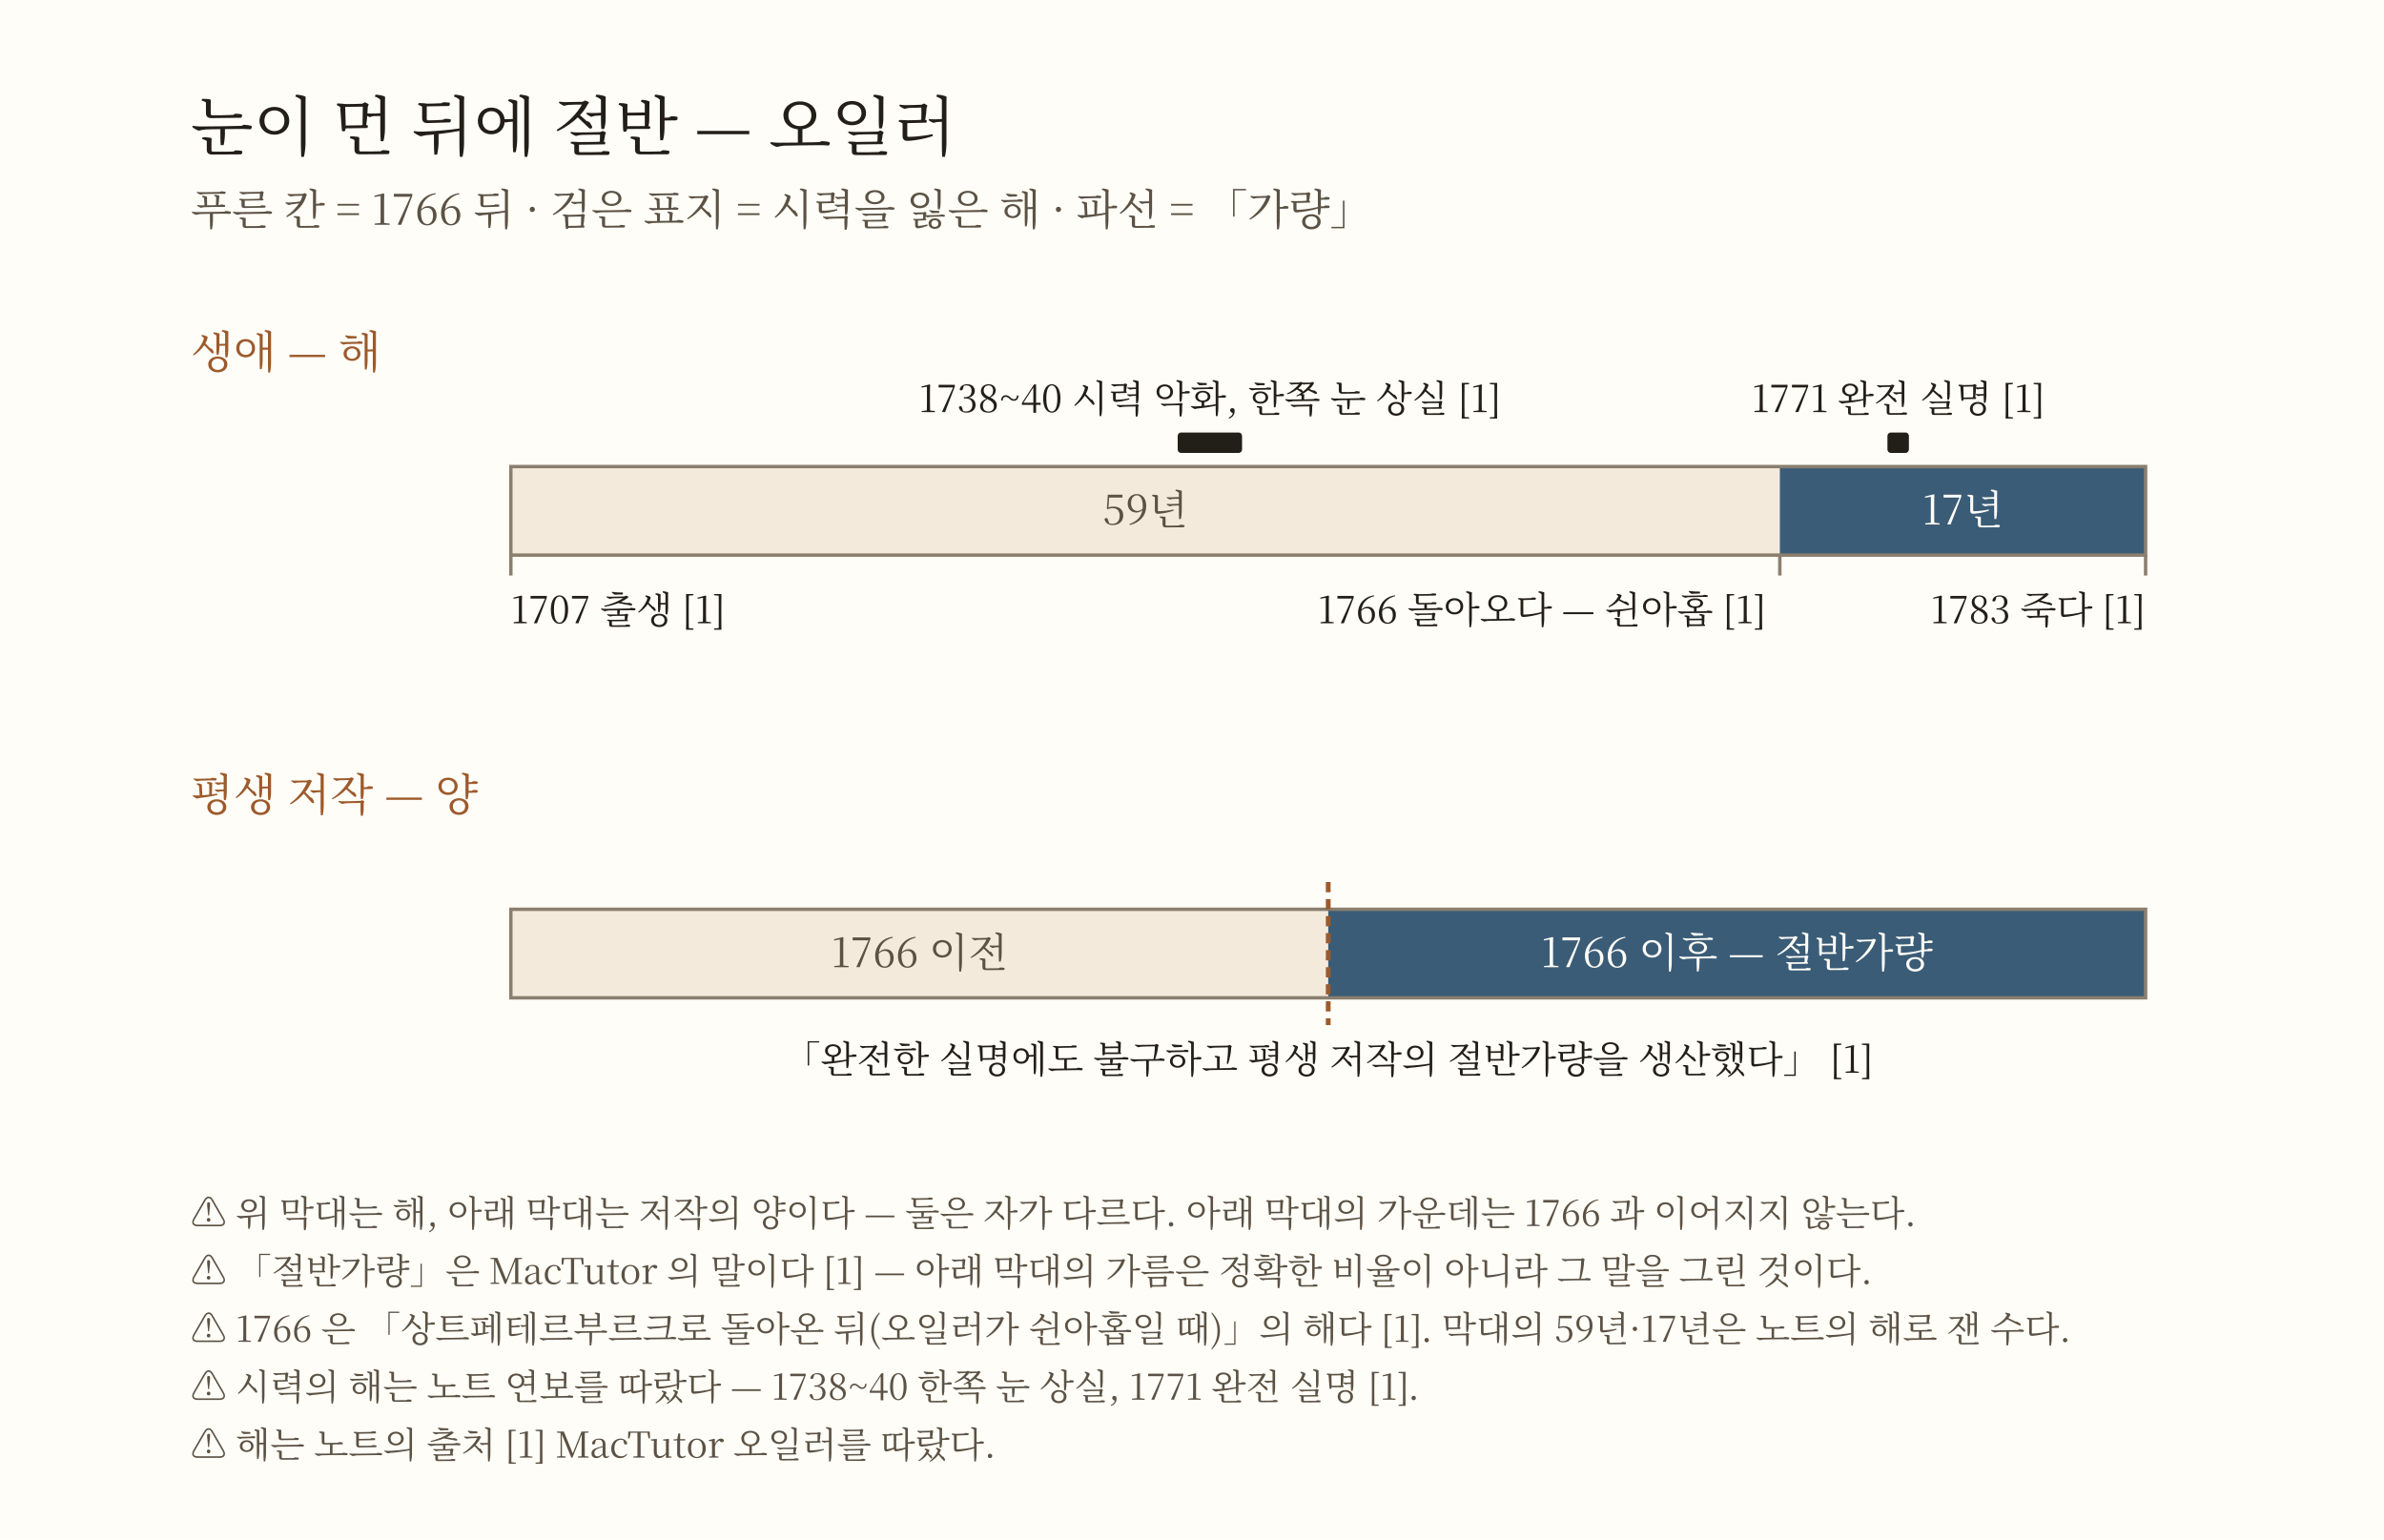
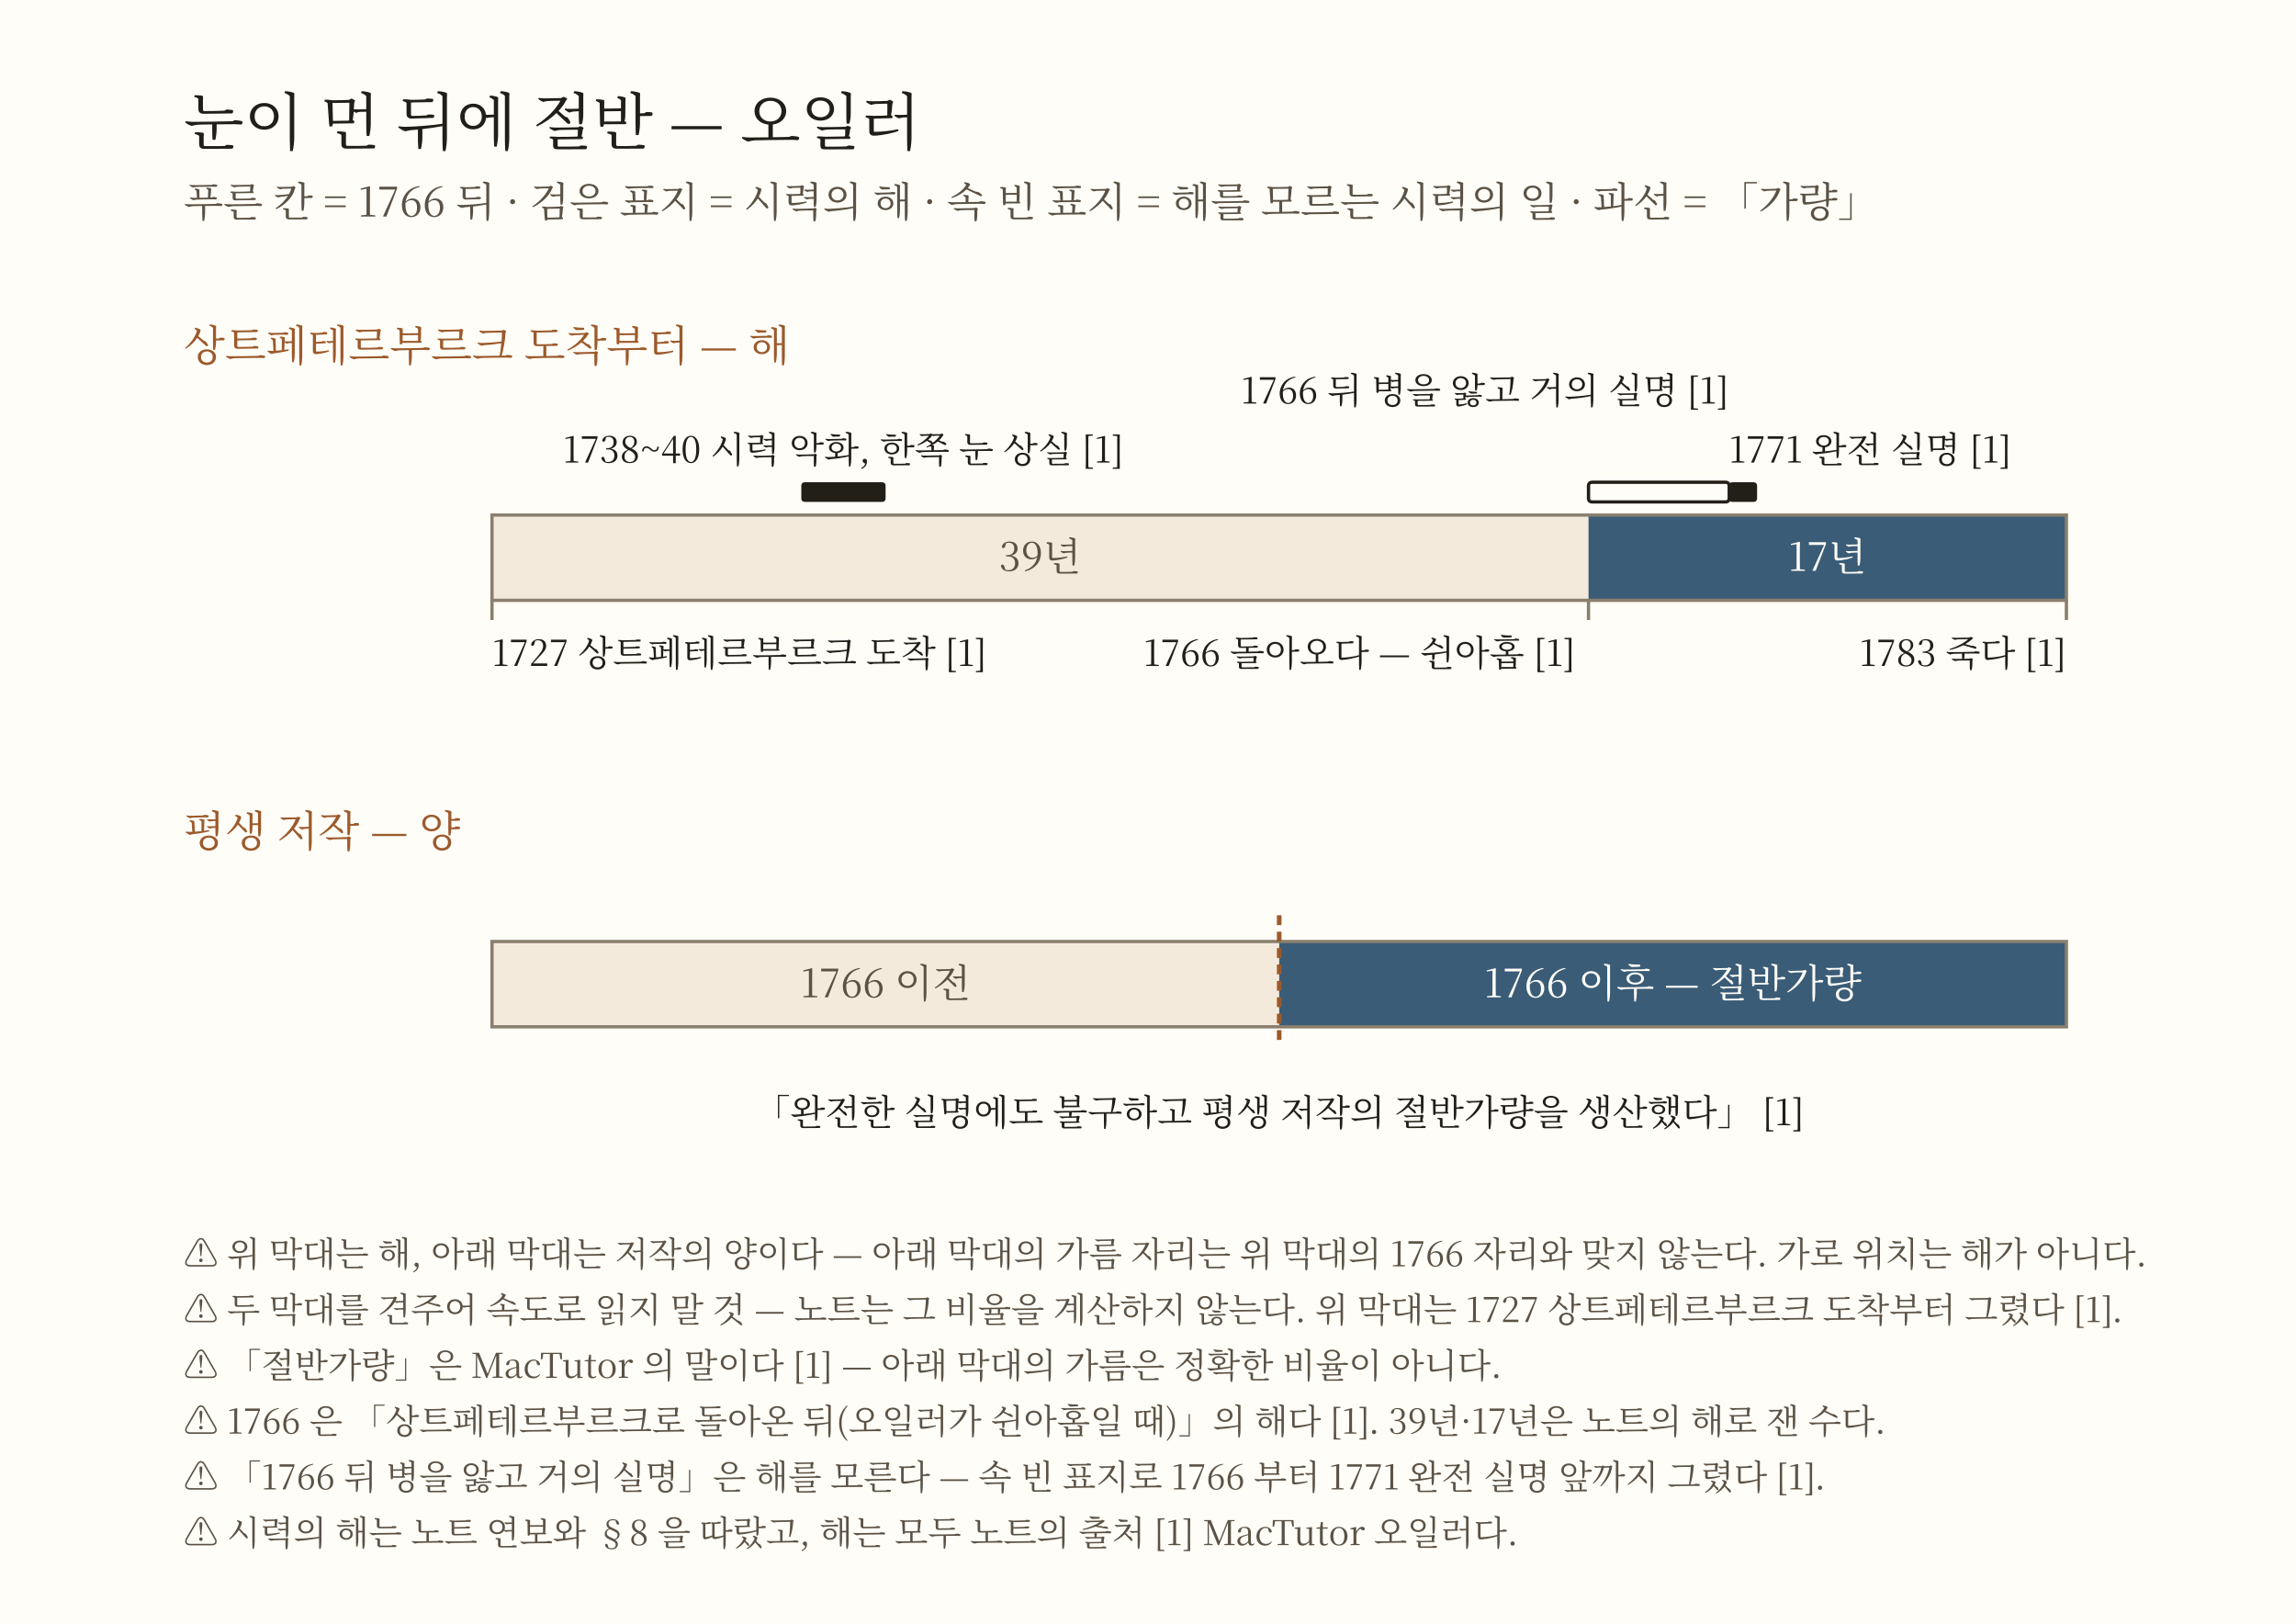
- <svg xmlns="http://www.w3.org/2000/svg" viewBox="0 0 700 452" width="700" height="452" role="img" aria-label="그림 위쪽에 「눈이 먼 뒤에 절반 — 오일러」라는 표제가 있고 그 아래에 푸른 칸은 1766 뒤, 검은 표지는 시력을 잃은 해, 파선은 가량이라는 부호표가 있다. 막대가 위아래로 둘 있다. 위 막대의 제목은 생애 — 해이고, 1707년부터 1783년까지를 한 줄로 그렸다. 막대는 1766년에서 갈려 왼쪽 옅은 칸에 59년, 오른쪽 푸른 칸에 17년이라고 적혀 있다. 막대 아래 왼쪽 끝에 1707 출생, 1766 갈림 바로 왼쪽에 1766 돌아오다 — 쉰아홉, 오른쪽 끝에 1783 죽다라고 적혀 있다. 막대 위에는 검은 표지가 둘 있다. 1738년부터 1740년에 걸친 표지 위에 1738~40 시력 악화, 한쪽 눈 상실, 1771년 표지 위에 1771 완전 실명이라고 적혀 있다. 아래 막대의 제목은 평생 저작 — 양이고, 막대가 가운데에서 파선으로 둘로 갈려 왼쪽 옅은 칸에 1766 이전, 오른쪽 푸른 칸에 1766 이후 — 절반가량이라고 적혀 있다. 그 아래에 완전한 실명에도 불구하고 평생 저작의 절반가량을 생산했다는 인용이 있다. 아래에 단서가 다섯 줄 있다. 첫째, 위 막대는 해, 아래 막대는 저작의 양이라 자가 다르고, 아래 막대의 가운데는 1766과 이어지지 않는다. 둘째, 절반가량은 MacTutor의 말이고, 아래 막대의 가름은 정확한 비율이 아니라 그 말을 그린 것이다. 셋째, 1766은 상트페테르부르크로 돌아온 뒤, 오일러가 쉰아홉일 때의 해이고, 막대의 59년과 17년은 노트의 해로 잰 수다. 넷째, 시력의 해는 노트 연보를 따랐다. 1738~40 한쪽 눈 상실, 1771 완전 실명이다. 다섯째, 해는 노트의 출처 1번 MacTutor 오일러를 따랐다.">
+ <svg xmlns="http://www.w3.org/2000/svg" viewBox="0 0 700 495" width="700" height="495" role="img" aria-label="그림 위쪽에 「눈이 먼 뒤에 절반 — 오일러」라는 표제가 있고 그 아래에 푸른 칸은 1766 뒤, 검은 표지는 시력의 해, 속 빈 표지는 해를 모르는 시력의 일, 파선은 가량이라는 부호표가 있다. 막대가 위아래로 둘 있다. 위 막대의 제목은 상트페테르부르크 도착부터 — 해이고, 1727년부터 1783년까지를 한 줄로 그렸다. 막대는 1766년에서 갈려 왼쪽 옅은 칸에 39년, 오른쪽 푸른 칸에 17년이라고 적혀 있다. 막대 아래 왼쪽 끝에 1727 상트페테르부르크 도착, 1766 갈림 바로 왼쪽에 1766 돌아오다 — 쉰아홉, 오른쪽 끝에 1783 죽다라고 적혀 있다. 막대 위에는 표지가 셋 있다. 1738년부터 1740년에 걸친 검은 표지 위에 1738~40 시력 악화, 한쪽 눈 상실, 1766년부터 1771년 앞까지 걸친 속 빈 표지 위 두 번째 줄에 1766 뒤 병을 앓고 거의 실명, 1771년 검은 표지 오른쪽 위에 1771 완전 실명이라고 적혀 있다. 아래 막대의 제목은 평생 저작 — 양이고, 막대가 가운데에서 파선으로 둘로 갈려 왼쪽 옅은 칸에 1766 이전, 오른쪽 푸른 칸에 1766 이후 — 절반가량이라고 적혀 있다. 그 아래에 완전한 실명에도 불구하고 평생 저작의 절반가량을 생산했다는 인용이 있다. 아래에 단서가 여섯 줄 있다. 첫째, 위 막대는 해, 아래 막대는 저작의 양이라 아래 막대의 가름 자리는 위 막대의 1766 자리와 맞지 않고, 가로 위치는 해가 아니다. 둘째, 두 막대를 견주어 속도로 읽지 말 것. 노트는 그 비율을 계산하지 않으며, 위 막대는 1727 상트페테르부르크 도착부터 그렸다. 셋째, 절반가량은 MacTutor의 말이고 아래 막대의 가름은 정확한 비율이 아니다. 넷째, 1766은 상트페테르부르크로 돌아온 뒤, 오일러가 쉰아홉일 때의 해이고, 39년과 17년은 노트의 해로 잰 수다. 다섯째, 1766 뒤 병을 앓고 거의 실명한 일은 해를 몰라 속 빈 표지로 1766부터 1771 완전 실명 앞까지 그렸다. 여섯째, 시력의 해는 노트 연보와 8절을 따랐고, 해는 모두 노트의 출처 1번 MacTutor 오일러다.">
  <style>
    text{font-family:EB Garamond, Georgia, 'Noto Serif KR', 'Noto Serif CJK KR', NanumMyeongjo, Batang, AppleMyungjo, serif;fill:#221E18;}
    .h1{font-size:19px;} .h2{font-size:12.5px;fill:#5B5245;} .h3{font-size:13px;fill:#9C5A2C;}
    .ev{font-size:11px;} .in{font-size:12px;fill:#5B5245;} .inw{font-size:12px;fill:#FFFDF7;}
    .bg{fill:#FFFDF7;}
    .life{fill:#F4EADC;}
    .late{fill:#3A5C77;}
    .frame{fill:none;stroke:#8A7F6E;stroke-width:1;}
    .eye{fill:#221E18;}
+     .eyeq{fill:#FFFDF7;stroke:#221E18;stroke-width:1;}
    .tick{stroke:#8A7F6E;stroke-width:1;}
    .approx{stroke:#9C5A2C;stroke-width:1.4;stroke-dasharray:3 2;}
    .warn{font-size:10.5px;fill:#5B5245;}
  </style>
-   <rect class="bg" x="0" y="0" width="700" height="452" />
+   <rect class="bg" x="0" y="0" width="700" height="495" />
  <text class="h1" x="56" y="44">눈이 먼 뒤에 절반 — 오일러</text>
-   <text class="h2" x="56" y="66">푸른 칸 = 1766 뒤 · 검은 표지 = 시력을 잃은 해 · 파선 = 「가량」</text>
-   <text class="h3" x="56.0" y="108" text-anchor="start">생애 — 해</text>
-   <rect class="life" x="150.0" y="137" width="372.6" height="26" />
-   <rect class="late" x="522.6" y="137" width="107.4" height="26" />
-   <rect class="frame" x="150.0" y="137" width="480.0" height="26" />
-   <text class="in" x="336.3" y="154" text-anchor="middle">59년</text>
-   <text class="inw" x="576.3" y="154" text-anchor="middle">17년</text>
-   <line class="tick" x1="150.0" y1="163" x2="150.0" y2="169" />
-   <line class="tick" x1="522.6" y1="163" x2="522.6" y2="169" />
-   <line class="tick" x1="630.0" y1="163" x2="630.0" y2="169" />
-   <text class="ev" x="150.0" y="183" text-anchor="start">1707 출생 [1]</text>
-   <text class="ev" x="518.6" y="183" text-anchor="end">1766 돌아오다 — 쉰아홉 [1]</text>
-   <text class="ev" x="630.0" y="183" text-anchor="end">1783 죽다 [1]</text>
-   <rect class="eye" x="345.8" y="127" width="18.9" height="6" rx="1" />
-   <text class="ev" x="355.3" y="121" text-anchor="middle">1738~40 시력 악화, 한쪽 눈 상실 [1]</text>
-   <rect class="eye" x="554.2" y="127" width="6.3" height="6" rx="1" />
-   <text class="ev" x="557.4" y="121" text-anchor="middle">1771 완전 실명 [1]</text>
-   <text class="h3" x="56.0" y="238" text-anchor="start">평생 저작 — 양</text>
-   <rect class="life" x="150.0" y="267" width="240.0" height="26" />
-   <rect class="late" x="390.0" y="267" width="240.0" height="26" />
-   <rect class="frame" x="150.0" y="267" width="480.0" height="26" />
-   <line class="approx" x1="390.0" y1="259" x2="390.0" y2="301" />
-   <text class="in" x="270.0" y="284" text-anchor="middle">1766 이전</text>
-   <text class="inw" x="510.0" y="284" text-anchor="middle">1766 이후 — 절반가량</text>
-   <text class="ev" x="390.0" y="315" text-anchor="middle">「완전한 실명에도 불구하고 평생 저작의 절반가량을 생산했다」 [1]</text>
-   <text class="warn" x="56" y="360">⚠ 위 막대는 해, 아래 막대는 저작의 양이다 — 둘은 자가 다르다. 아래 막대의 가운데는 1766 과 이어지지 않는다.</text>
-   <text class="warn" x="56" y="377">⚠ 「절반가량」은 MacTutor 의 말이다 [1] — 아래 막대의 가름은 정확한 비율이 아니라 그 말을 그린 것이다.</text>
-   <text class="warn" x="56" y="394">⚠ 1766 은 「상트페테르부르크로 돌아온 뒤(오일러가 쉰아홉일 때)」의 해다 [1]. 막대의 59년·17년은 노트의 해로 잰 수다.</text>
-   <text class="warn" x="56" y="411">⚠ 시력의 해는 노트 연보를 따랐다 — 1738~40 한쪽 눈 상실, 1771 완전 실명 [1].</text>
-   <text class="warn" x="56" y="428">⚠ 해는 노트의 출처 [1] MacTutor 오일러를 따랐다.</text>
+   <text class="h2" x="56" y="66">푸른 칸 = 1766 뒤 · 검은 표지 = 시력의 해 · 속 빈 표지 = 해를 모르는 시력의 일 · 파선 = 「가량」</text>
+   <text class="h3" x="56.0" y="110" text-anchor="start">상트페테르부르크 도착부터 — 해</text>
+   <rect class="life" x="150.0" y="157" width="334.3" height="26" />
+   <rect class="late" x="484.3" y="157" width="145.7" height="26" />
+   <rect class="frame" x="150.0" y="157" width="480.0" height="26" />
+   <text class="in" x="317.1" y="174" text-anchor="middle">39년</text>
+   <text class="inw" x="557.1" y="174" text-anchor="middle">17년</text>
+   <line class="tick" x1="150.0" y1="183" x2="150.0" y2="189" />
+   <line class="tick" x1="484.3" y1="183" x2="484.3" y2="189" />
+   <line class="tick" x1="630.0" y1="183" x2="630.0" y2="189" />
+   <text class="ev" x="150.0" y="203" text-anchor="start">1727 상트페테르부르크 도착 [1]</text>
+   <text class="ev" x="480.3" y="203" text-anchor="end">1766 돌아오다 — 쉰아홉 [1]</text>
+   <text class="ev" x="630.0" y="203" text-anchor="end">1783 죽다 [1]</text>
+   <rect class="eye" x="244.3" y="147" width="25.7" height="6" rx="1" />
+   <text class="ev" x="257.1" y="141" text-anchor="middle">1738~40 시력 악화, 한쪽 눈 상실 [1]</text>
+   <rect class="eyeq" x="484.3" y="147" width="42.9" height="6" rx="1" />
+   <text class="ev" x="527.1" y="123" text-anchor="end">1766 뒤 병을 앓고 거의 실명 [1]</text>
+   <rect class="eye" x="527.1" y="147" width="8.6" height="6" rx="1" />
+   <text class="ev" x="527.1" y="141" text-anchor="start">1771 완전 실명 [1]</text>
+   <text class="h3" x="56.0" y="258" text-anchor="start">평생 저작 — 양</text>
+   <rect class="life" x="150.0" y="287" width="240.0" height="26" />
+   <rect class="late" x="390.0" y="287" width="240.0" height="26" />
+   <rect class="frame" x="150.0" y="287" width="480.0" height="26" />
+   <line class="approx" x1="390.0" y1="279" x2="390.0" y2="317" />
+   <text class="in" x="270.0" y="304" text-anchor="middle">1766 이전</text>
+   <text class="inw" x="510.0" y="304" text-anchor="middle">1766 이후 — 절반가량</text>
+   <text class="ev" x="390.0" y="343" text-anchor="middle">「완전한 실명에도 불구하고 평생 저작의 절반가량을 생산했다」 [1]</text>
+   <text class="warn" x="56" y="386">⚠ 위 막대는 해, 아래 막대는 저작의 양이다 — 아래 막대의 가름 자리는 위 막대의 1766 자리와 맞지 않는다. 가로 위치는 해가 아니다.</text>
+   <text class="warn" x="56" y="403">⚠ 두 막대를 견주어 속도로 읽지 말 것 — 노트는 그 비율을 계산하지 않는다. 위 막대는 1727 상트페테르부르크 도착부터 그렸다 [1].</text>
+   <text class="warn" x="56" y="420">⚠ 「절반가량」은 MacTutor 의 말이다 [1] — 아래 막대의 가름은 정확한 비율이 아니다.</text>
+   <text class="warn" x="56" y="437">⚠ 1766 은 「상트페테르부르크로 돌아온 뒤(오일러가 쉰아홉일 때)」의 해다 [1]. 39년·17년은 노트의 해로 잰 수다.</text>
+   <text class="warn" x="56" y="454">⚠ 「1766 뒤 병을 앓고 거의 실명」은 해를 모른다 — 속 빈 표지로 1766 부터 1771 완전 실명 앞까지 그렸다 [1].</text>
+   <text class="warn" x="56" y="471">⚠ 시력의 해는 노트 연보와 §8 을 따랐고, 해는 모두 노트의 출처 [1] MacTutor 오일러다.</text>
</svg>
